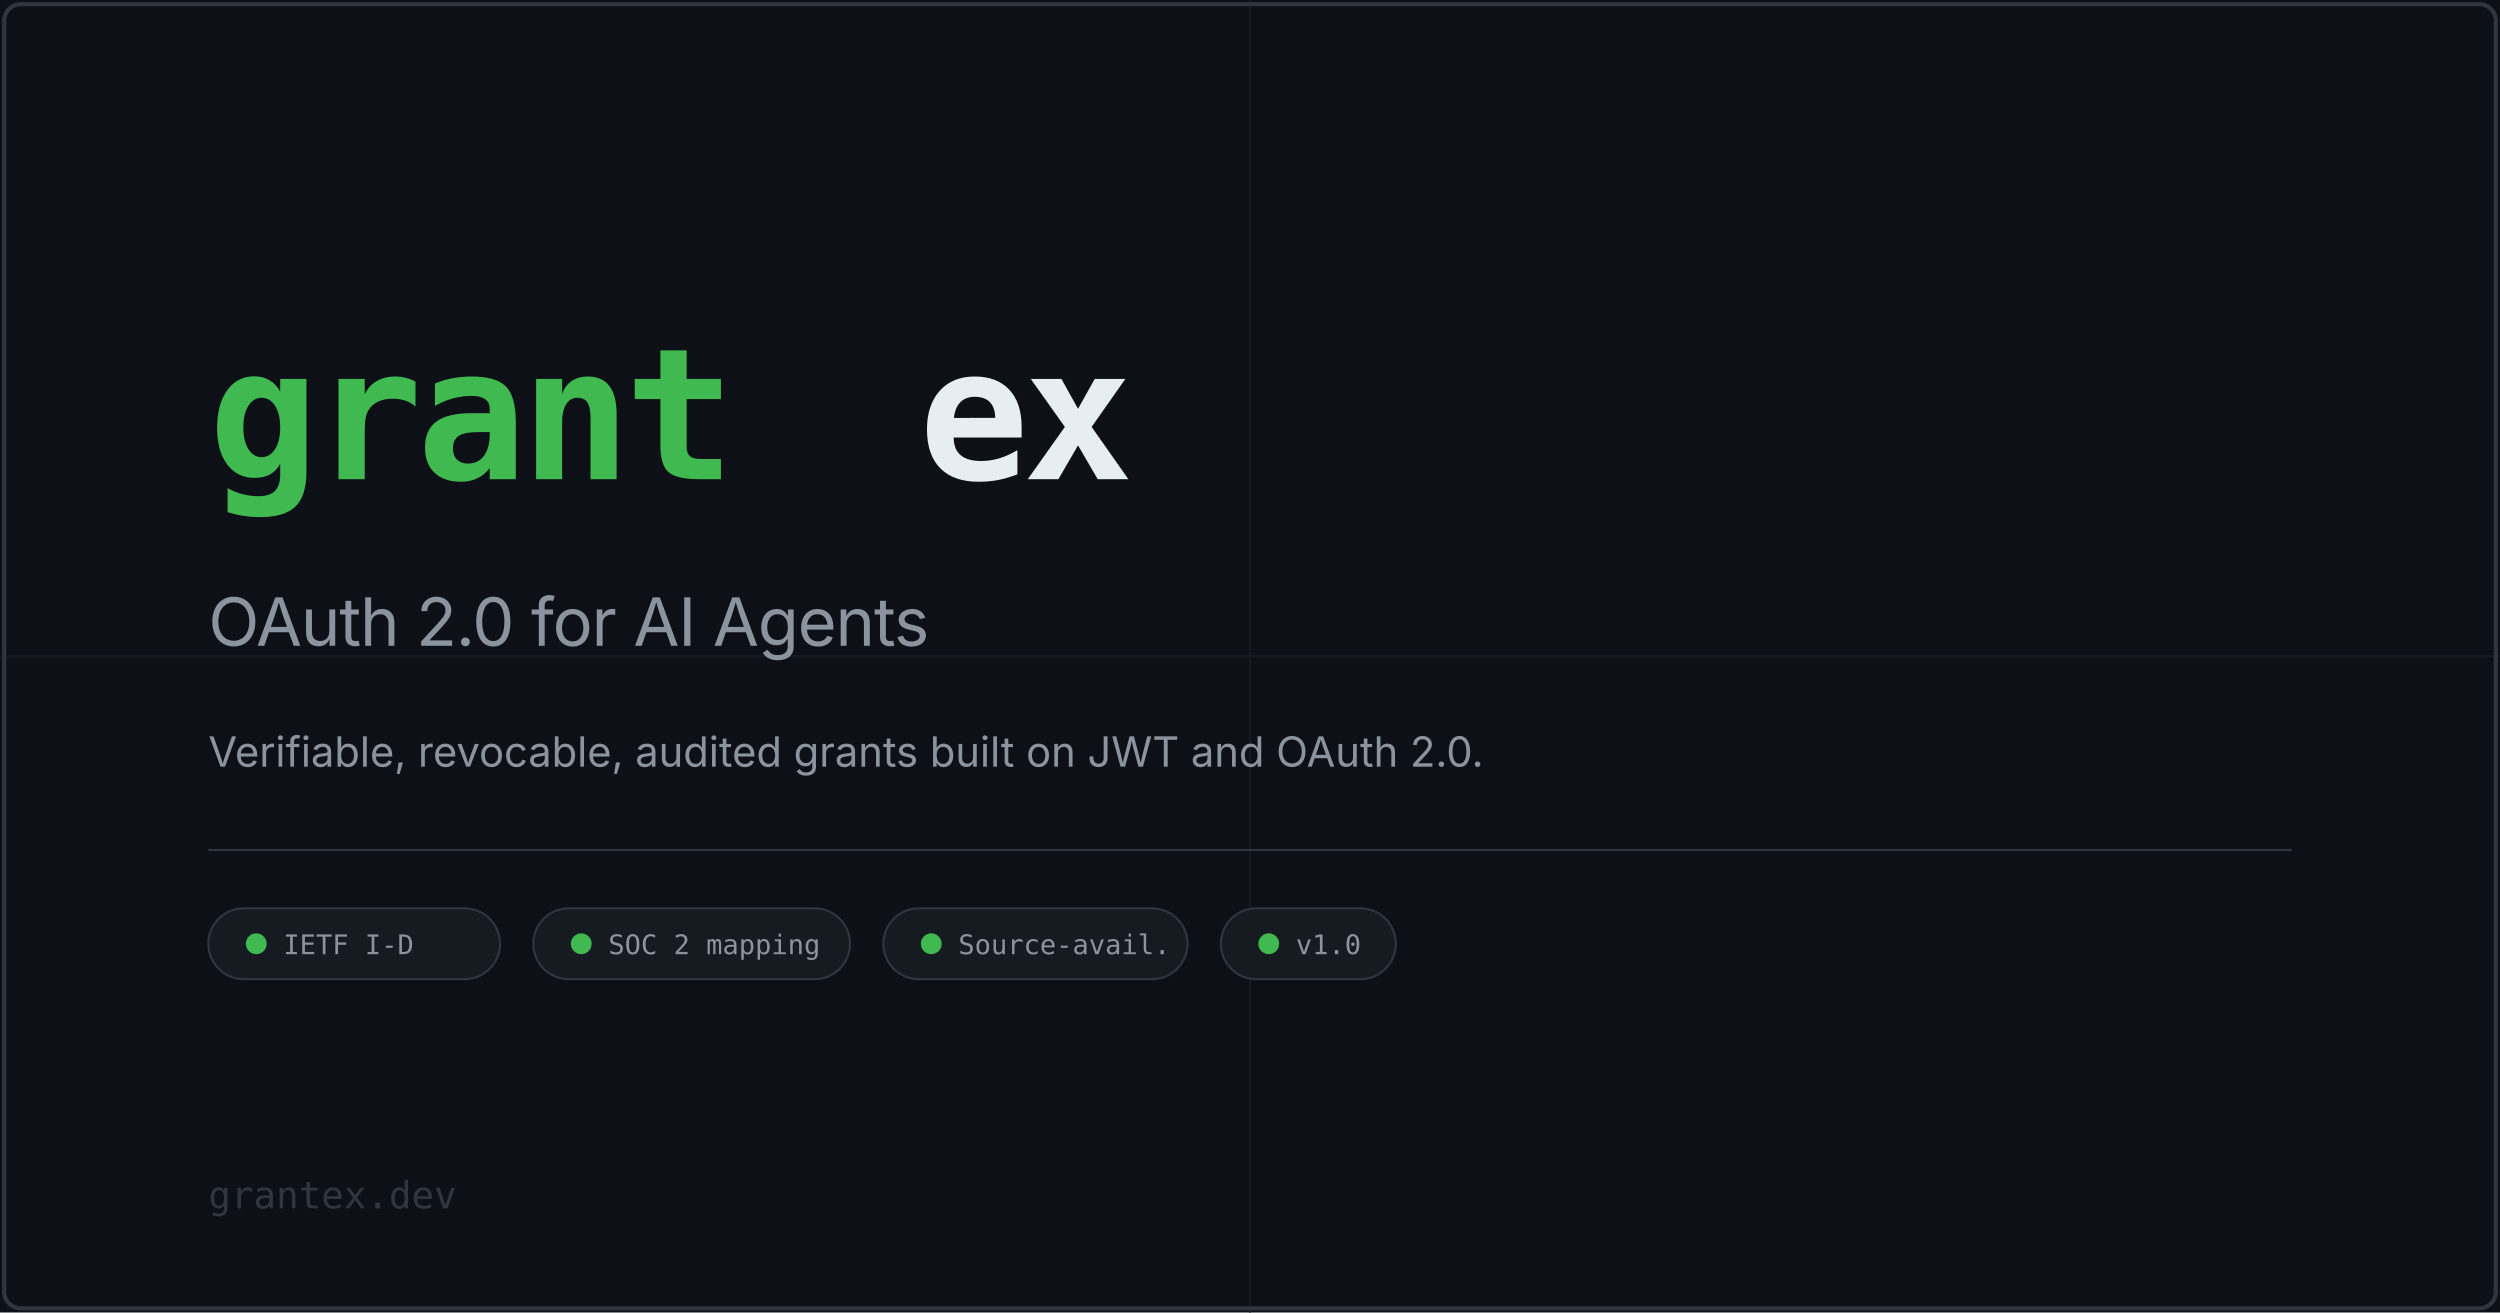
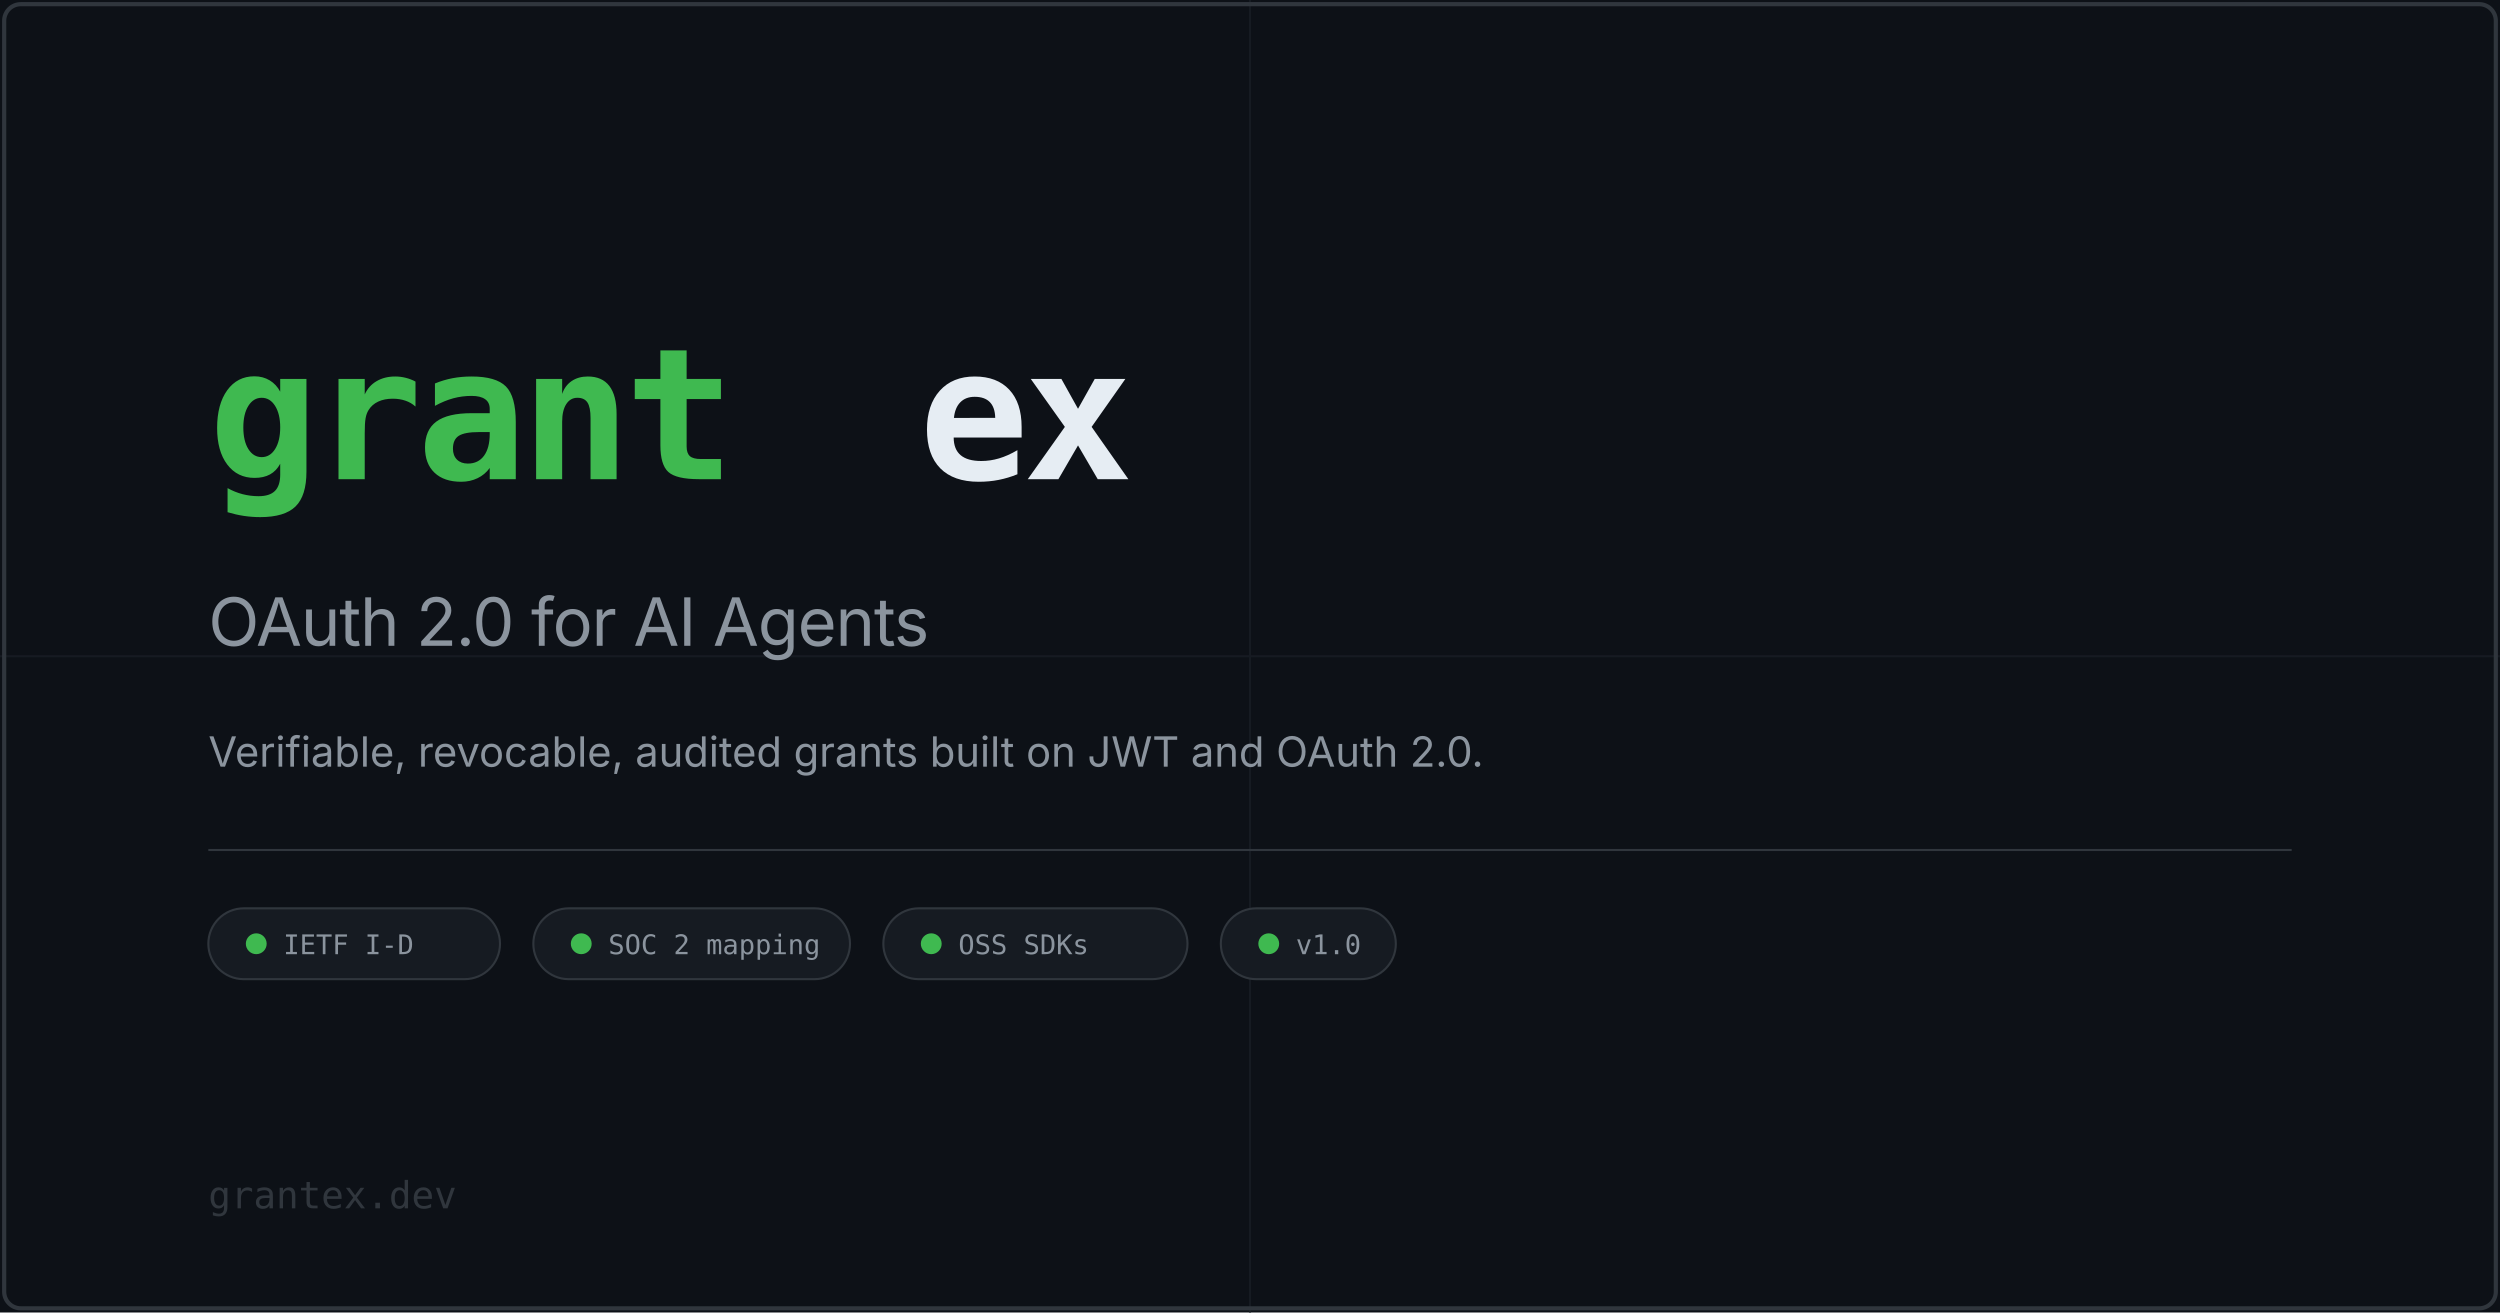
<svg xmlns="http://www.w3.org/2000/svg" width="1200" height="630" viewBox="0 0 1200 630">
  <rect width="1200" height="630" fill="#0d1117" />
  <line x1="0" y1="315" x2="1200" y2="315" stroke="#161b22" stroke-width="1" />
  <line x1="600" y1="0" x2="600" y2="630" stroke="#161b22" stroke-width="1" />
  <rect x="2" y="2" width="1196" height="626" rx="8" fill="none" stroke="#30363d" stroke-width="2" />
  <text x="100" y="230" font-family="'JetBrains Mono', 'Fira Code', monospace" font-size="88" font-weight="700" letter-spacing="-3" fill="#3fb950">grant</text>
  <text x="441" y="230" font-family="'JetBrains Mono', 'Fira Code', monospace" font-size="88" font-weight="700" letter-spacing="-3" fill="#e6edf3">ex</text>
  <text x="100" y="310" font-family="'Inter', system-ui, sans-serif" font-size="32" fill="#8b949e" letter-spacing="-0.5">OAuth 2.0 for AI Agents</text>
  <text x="100" y="368" font-family="'Inter', system-ui, sans-serif" font-size="20" fill="#8b949e">Verifiable, revocable, audited grants built on JWT and OAuth 2.0.</text>
  <line x1="100" y1="408" x2="1100" y2="408" stroke="#30363d" stroke-width="1" />
  <rect x="100" y="436" width="140" height="34" rx="17" fill="#161b22" stroke="#30363d" stroke-width="1" />
  <circle cx="123" cy="453" r="5" fill="#3fb950" />
  <text x="136" y="458" font-family="'JetBrains Mono', monospace" font-size="13" fill="#8b949e">IETF I-D</text>
  <rect x="256" y="436" width="152" height="34" rx="17" fill="#161b22" stroke="#30363d" stroke-width="1" />
  <circle cx="279" cy="453" r="5" fill="#3fb950" />
  <text x="292" y="458" font-family="'JetBrains Mono', monospace" font-size="13" fill="#8b949e">SOC 2 mapping</text>
  <rect x="424" y="436" width="146" height="34" rx="17" fill="#161b22" stroke="#30363d" stroke-width="1" />
  <circle cx="447" cy="453" r="5" fill="#3fb950" />
-   <text x="460" y="458" font-family="'JetBrains Mono', monospace" font-size="13" fill="#8b949e">Source-avail.</text>
+   <text x="460" y="458" font-family="'JetBrains Mono', monospace" font-size="13" fill="#8b949e">OSS SDKs</text>
  <rect x="586" y="436" width="84" height="34" rx="17" fill="#161b22" stroke="#30363d" stroke-width="1" />
  <circle cx="609" cy="453" r="5" fill="#3fb950" />
  <text x="622" y="458" font-family="'JetBrains Mono', monospace" font-size="13" fill="#8b949e">v1.0</text>
  <text x="100" y="580" font-family="'JetBrains Mono', monospace" font-size="18" fill="#30363d">grantex.dev</text>
</svg>
